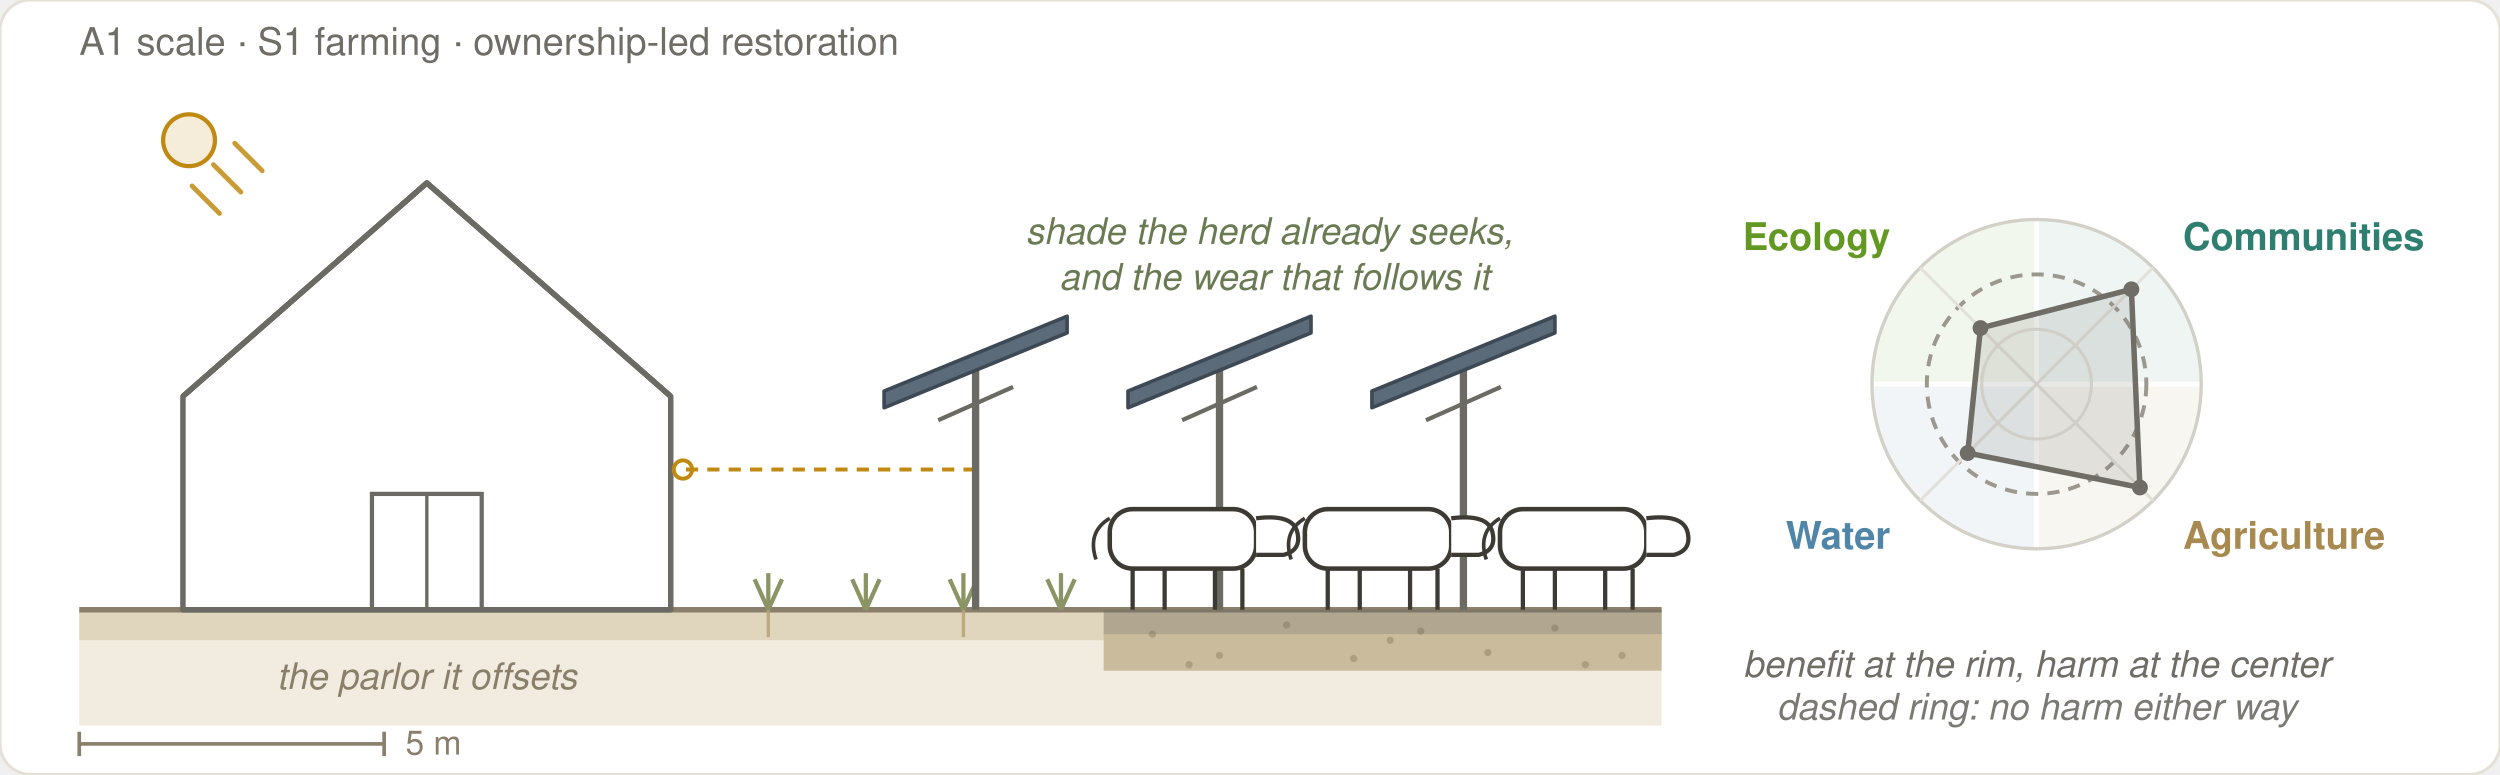
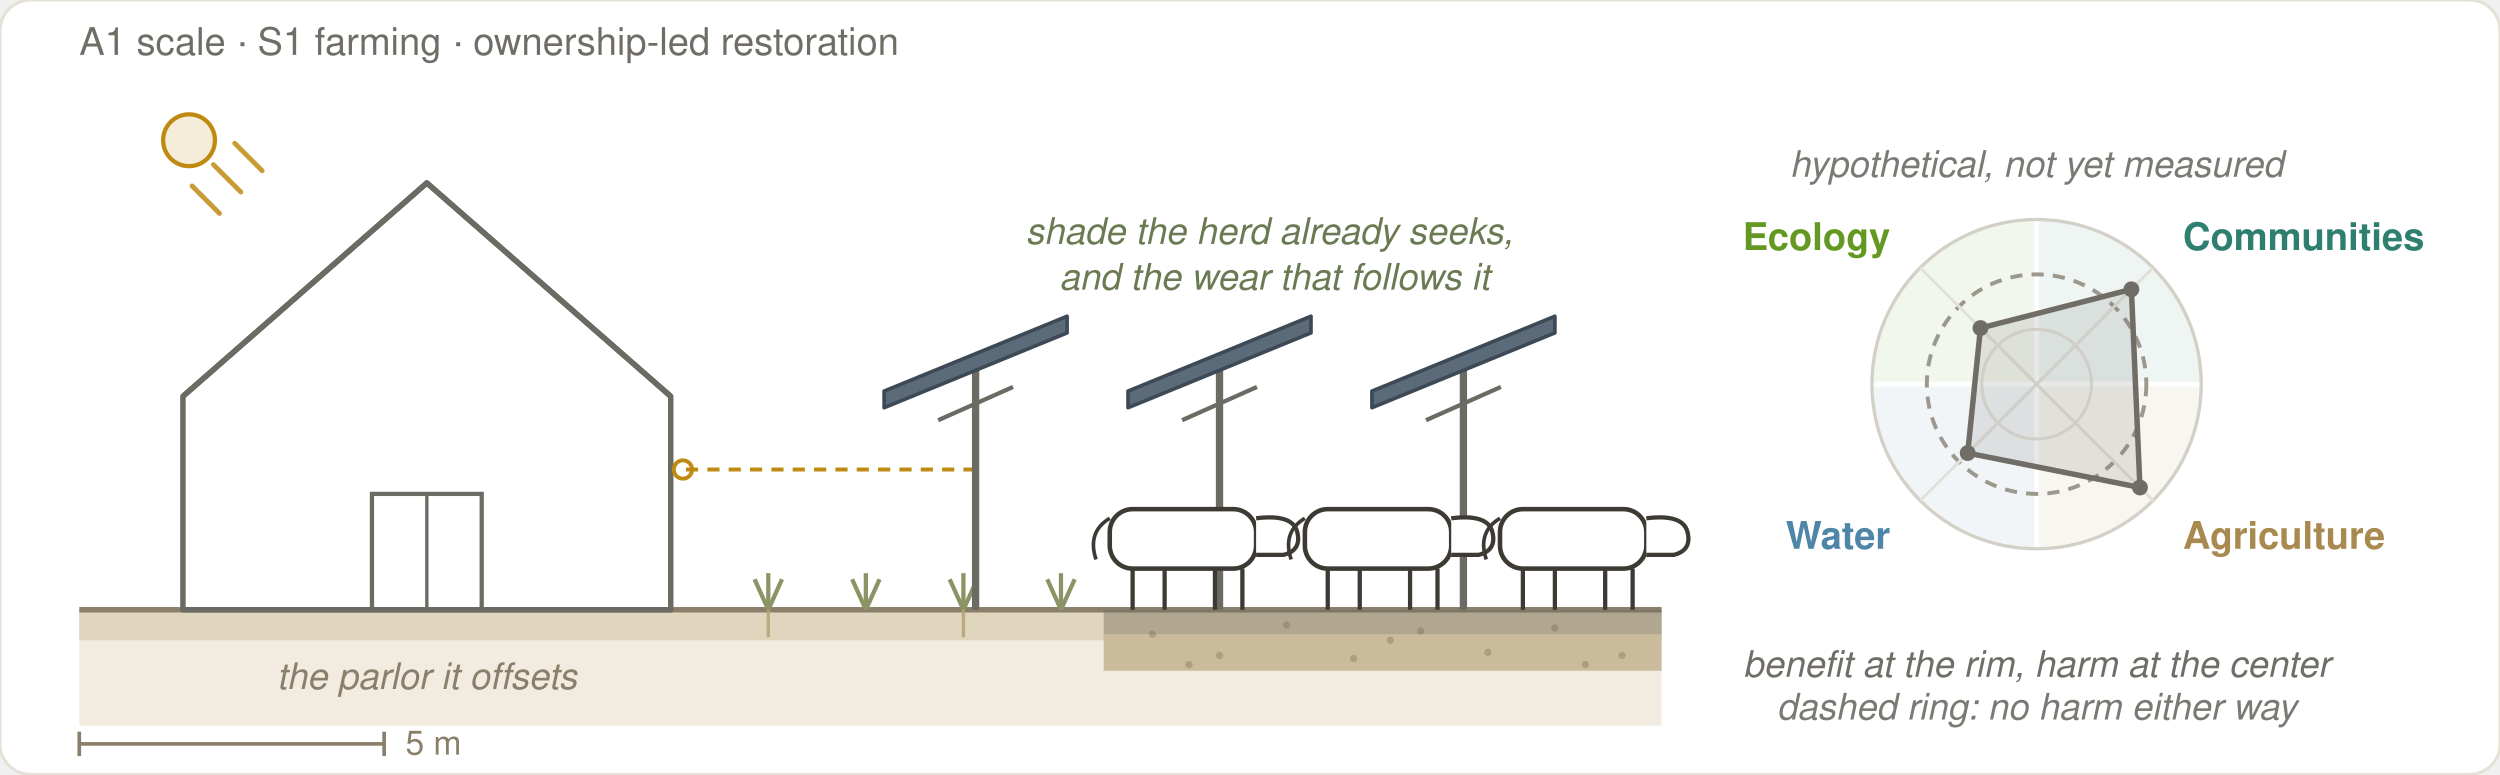
<svg xmlns="http://www.w3.org/2000/svg" viewBox="0 14 820 254" width="820" height="254" font-family="ui-sans-serif, system-ui, -apple-system, &quot;Segoe UI&quot;, Helvetica, Arial, sans-serif" role="img">
  <defs>
    <g id="module">
      <line x1="-9" y1="16" x2="9" y2="8" stroke="#6b6b63" stroke-width="1.4" vector-effect="non-scaling-stroke" />
      <polygon points="-22,9 22,-9 22,-5 -22,13" fill="#5b6b7a" stroke="#3d4a55" stroke-width="1.2" stroke-linejoin="round" vector-effect="non-scaling-stroke" />
    </g>
    <g id="cow">
      <rect x="-16" y="-22" width="32" height="13" rx="5" fill="#ffffff" stroke="#3d3a34" stroke-width="1.5" vector-effect="non-scaling-stroke" />
      <path d="M16,-20 q8,-1 9,3 q1,4 -3,5 l-6,0" fill="#ffffff" stroke="#3d3a34" stroke-width="1.4" vector-effect="non-scaling-stroke" />
      <line x1="-11" y1="-9" x2="-11" y2="0" stroke="#3d3a34" stroke-width="1.4" vector-effect="non-scaling-stroke" />
      <line x1="-4" y1="-9" x2="-4" y2="0" stroke="#3d3a34" stroke-width="1.4" vector-effect="non-scaling-stroke" />
      <line x1="7" y1="-9" x2="7" y2="0" stroke="#3d3a34" stroke-width="1.4" vector-effect="non-scaling-stroke" />
      <line x1="13" y1="-9" x2="13" y2="0" stroke="#3d3a34" stroke-width="1.4" vector-effect="non-scaling-stroke" />
      <path d="M-16,-20 q-5,3 -3,9" fill="none" stroke="#3d3a34" stroke-width="1.2" vector-effect="non-scaling-stroke" />
    </g>
    <g id="tuft">
      <line x1="0" y1="0" x2="-4.5" y2="-10" stroke="#8a9464" stroke-width="1.4" />
      <line x1="0" y1="0" x2="0" y2="-12" stroke="#8a9464" stroke-width="1.4" />
      <line x1="0" y1="0" x2="4.5" y2="-10" stroke="#8a9464" stroke-width="1.4" />
    </g>
    <clipPath id="soilclipB">
      <path d="M26,214 L545,214 L545,252 L26,252 Z" />
    </clipPath>
  </defs>
  <rect y="14" width="820" height="254" rx="10" fill="#ffffff" stroke="#e6e1d6" />
  <text x="26" y="32" fill="#6f6d66" font-size="12.5">A1 scale · S1 farming · ownership-led restoration</text>
  <g stroke="#c08a12" stroke-linecap="round">
    <circle cx="62" cy="60" r="8.5" fill="#c08a12" fill-opacity="0.16" stroke-width="1.4" />
    <g stroke-width="1.6" opacity="0.85">
      <line x1="63" y1="75" x2="72" y2="84" />
      <line x1="70" y1="68" x2="79" y2="77" />
      <line x1="77" y1="61" x2="86" y2="70" />
    </g>
  </g>
  <path d="M26,214 L545,214 L545,252 L26,252 Z" fill="#f2ece0" />
  <g clip-path="url(#soilclipB)">
    <path d="M26,214 L545,214 L545,224 L26,224 Z" fill="#e0d5bd" />
    <path d="M362,214 L545,214 L545,234 L362,234 Z" fill="#c9bb9c" />
    <g fill="#a89a79" opacity="0.85">
      <circle cx="378" cy="222" r="1.2" />
      <circle cx="400" cy="229" r="1.2" />
      <circle cx="422" cy="219" r="1.2" />
      <circle cx="444" cy="230" r="1.2" />
      <circle cx="466" cy="221" r="1.2" />
      <circle cx="488" cy="228" r="1.2" />
      <circle cx="510" cy="220" r="1.2" />
      <circle cx="532" cy="229" r="1.2" />
      <circle cx="390" cy="232" r="1.2" />
      <circle cx="456" cy="224" r="1.2" />
      <circle cx="520" cy="232" r="1.2" />
    </g>
  </g>
  <path d="M26,214 L545,214" fill="none" stroke="#8a7f6a" stroke-width="1.8" />
  <polygon points="60,214 60,144 140,74 220,144 220,214" fill="#ffffff" stroke="#6b6b63" stroke-width="1.8" stroke-linejoin="round" />
  <path d="M60,144 L140,74 L220,144" fill="none" stroke="#6b6b63" stroke-width="1.8" stroke-linejoin="round" />
  <rect x="122" y="176" width="36" height="38" fill="none" stroke="#6b6b63" stroke-width="1.4" />
  <line x1="140" y1="176" x2="140" y2="214" stroke="#6b6b63" stroke-width="1.1" />
  <path d="M320,168 L240,168 L224,168" fill="none" stroke="#c08a12" stroke-width="1.3" stroke-dasharray="4 3" />
  <circle cx="224" cy="168" r="3" fill="none" stroke="#c08a12" stroke-width="1.3" />
  <g fill="#3d4a55" opacity="0.17">
    <path d="M362,214 L545,214 L545,222 L362,222 Z" />
  </g>
  <g>
    <use href="#tuft" x="252" y="214" />
    <use href="#tuft" x="284" y="214" />
    <use href="#tuft" x="316" y="214" />
    <use href="#tuft" x="348" y="214" />
  </g>
  <g stroke="#b6a274" stroke-width="1.1" opacity="0.85">
    <path d="M252,214 v9" />
    <path d="M316,214 v9" />
  </g>
  <line x1="320" y1="214" x2="320" y2="130" stroke="#6b6b63" stroke-width="2.4" />
  <use href="#module" transform="translate(320,130) scale(1.364)" />
  <line x1="400" y1="214" x2="400" y2="130" stroke="#6b6b63" stroke-width="2.4" />
  <use href="#module" transform="translate(400,130) scale(1.364)" />
  <line x1="480" y1="214" x2="480" y2="130" stroke="#6b6b63" stroke-width="2.4" />
  <use href="#module" transform="translate(480,130) scale(1.364)" />
  <use href="#cow" transform="translate(388,214) scale(1.5)" />
  <use href="#cow" transform="translate(452,214) scale(1.5)" />
  <use href="#cow" transform="translate(516,214) scale(1.5)" />
  <text x="140" y="240" fill="#8a7f6a" font-size="12" font-style="italic" text-anchor="middle">the parlor it offsets</text>
  <text x="418" y="94" fill="#6a7a52" font-size="12" font-style="italic" text-anchor="middle">
    <tspan x="418">shade the herd already seeks,</tspan>
    <tspan x="418" dy="15">and the wear that follows it</tspan>
  </text>
  <g stroke="#8a7f6a" stroke-width="1.2" fill="none">
    <path d="M26,258 h100" />
    <path d="M26,254 v8" />
    <path d="M126,254 v8" />
  </g>
  <text x="133" y="261.5" fill="#8a7f6a" font-size="11">5 m</text>
  <path d="M668,140 L614,140 A54,54 0 0 1 668,86 Z" fill="#639922" fill-opacity="0.08" />
  <path d="M668,140 L668,86 A54,54 0 0 1 722,140 Z" fill="#2f7f70" fill-opacity="0.08" />
  <path d="M668,140 L722,140 A54,54 0 0 1 668,194 Z" fill="#a8894f" fill-opacity="0.08" />
  <path d="M668,140 L668,194 A54,54 0 0 1 614,140 Z" fill="#4f86a8" fill-opacity="0.08" />
  <g stroke="#ffffff" stroke-width="1.6">
    <line x1="614" y1="140" x2="722" y2="140" />
    <line x1="668" y1="86" x2="668" y2="194" />
  </g>
  <circle cx="668" cy="140" r="54" fill="none" stroke="#d3d1c7" stroke-width="1.1" />
  <circle cx="668" cy="140" r="18" fill="none" stroke="#e2e0d8" stroke-width="1" />
  <circle cx="668" cy="140" r="36" fill="none" stroke="#9c988e" stroke-width="1.3" stroke-dasharray="4 3" />
  <g stroke="#e2e0d8" stroke-width="1">
    <line x1="668" y1="140" x2="629.8" y2="101.8" />
    <line x1="668" y1="140" x2="706.2" y2="101.8" />
    <line x1="668" y1="140" x2="706.2" y2="178.2" />
    <line x1="668" y1="140" x2="629.8" y2="178.2" />
  </g>
  <polygon points="649.6,121.6 699.1,108.9 701.9,173.9 645.4,162.6" fill="#6f6d66" fill-opacity="0.16" stroke="#6f6d66" stroke-width="1.8" stroke-linejoin="round" />
  <circle cx="649.6" cy="121.6" r="2.6" fill="#6f6d66" />
  <circle cx="699.1" cy="108.9" r="2.6" fill="#6f6d66" />
  <circle cx="701.9" cy="173.9" r="2.6" fill="#6f6d66" />
  <circle cx="645.4" cy="162.6" r="2.6" fill="#6f6d66" />
+   <text x="668" y="72" fill="#7a7973" font-size="12" font-style="italic" text-anchor="middle">hypothetical, not yet measured</text>
  <text x="620" y="96" fill="#639922" font-size="12.5" font-weight="700" text-anchor="end">Ecology</text>
  <text x="716" y="96" fill="#2f7f70" font-size="12.5" font-weight="700" text-anchor="start">Communities</text>
  <text x="716" y="194" fill="#a8894f" font-size="12.5" font-weight="700" text-anchor="start">Agriculture</text>
  <text x="620" y="194" fill="#4f86a8" font-size="12.5" font-weight="700" text-anchor="end">Water</text>
  <text x="668" y="236" fill="#6f6d66" font-size="12" font-style="italic" text-anchor="middle">benefit at the rim, harm at the center</text>
  <text x="668" y="250" fill="#7a7973" font-size="12" font-style="italic" text-anchor="middle">dashed ring: no harm either way</text>
</svg>
